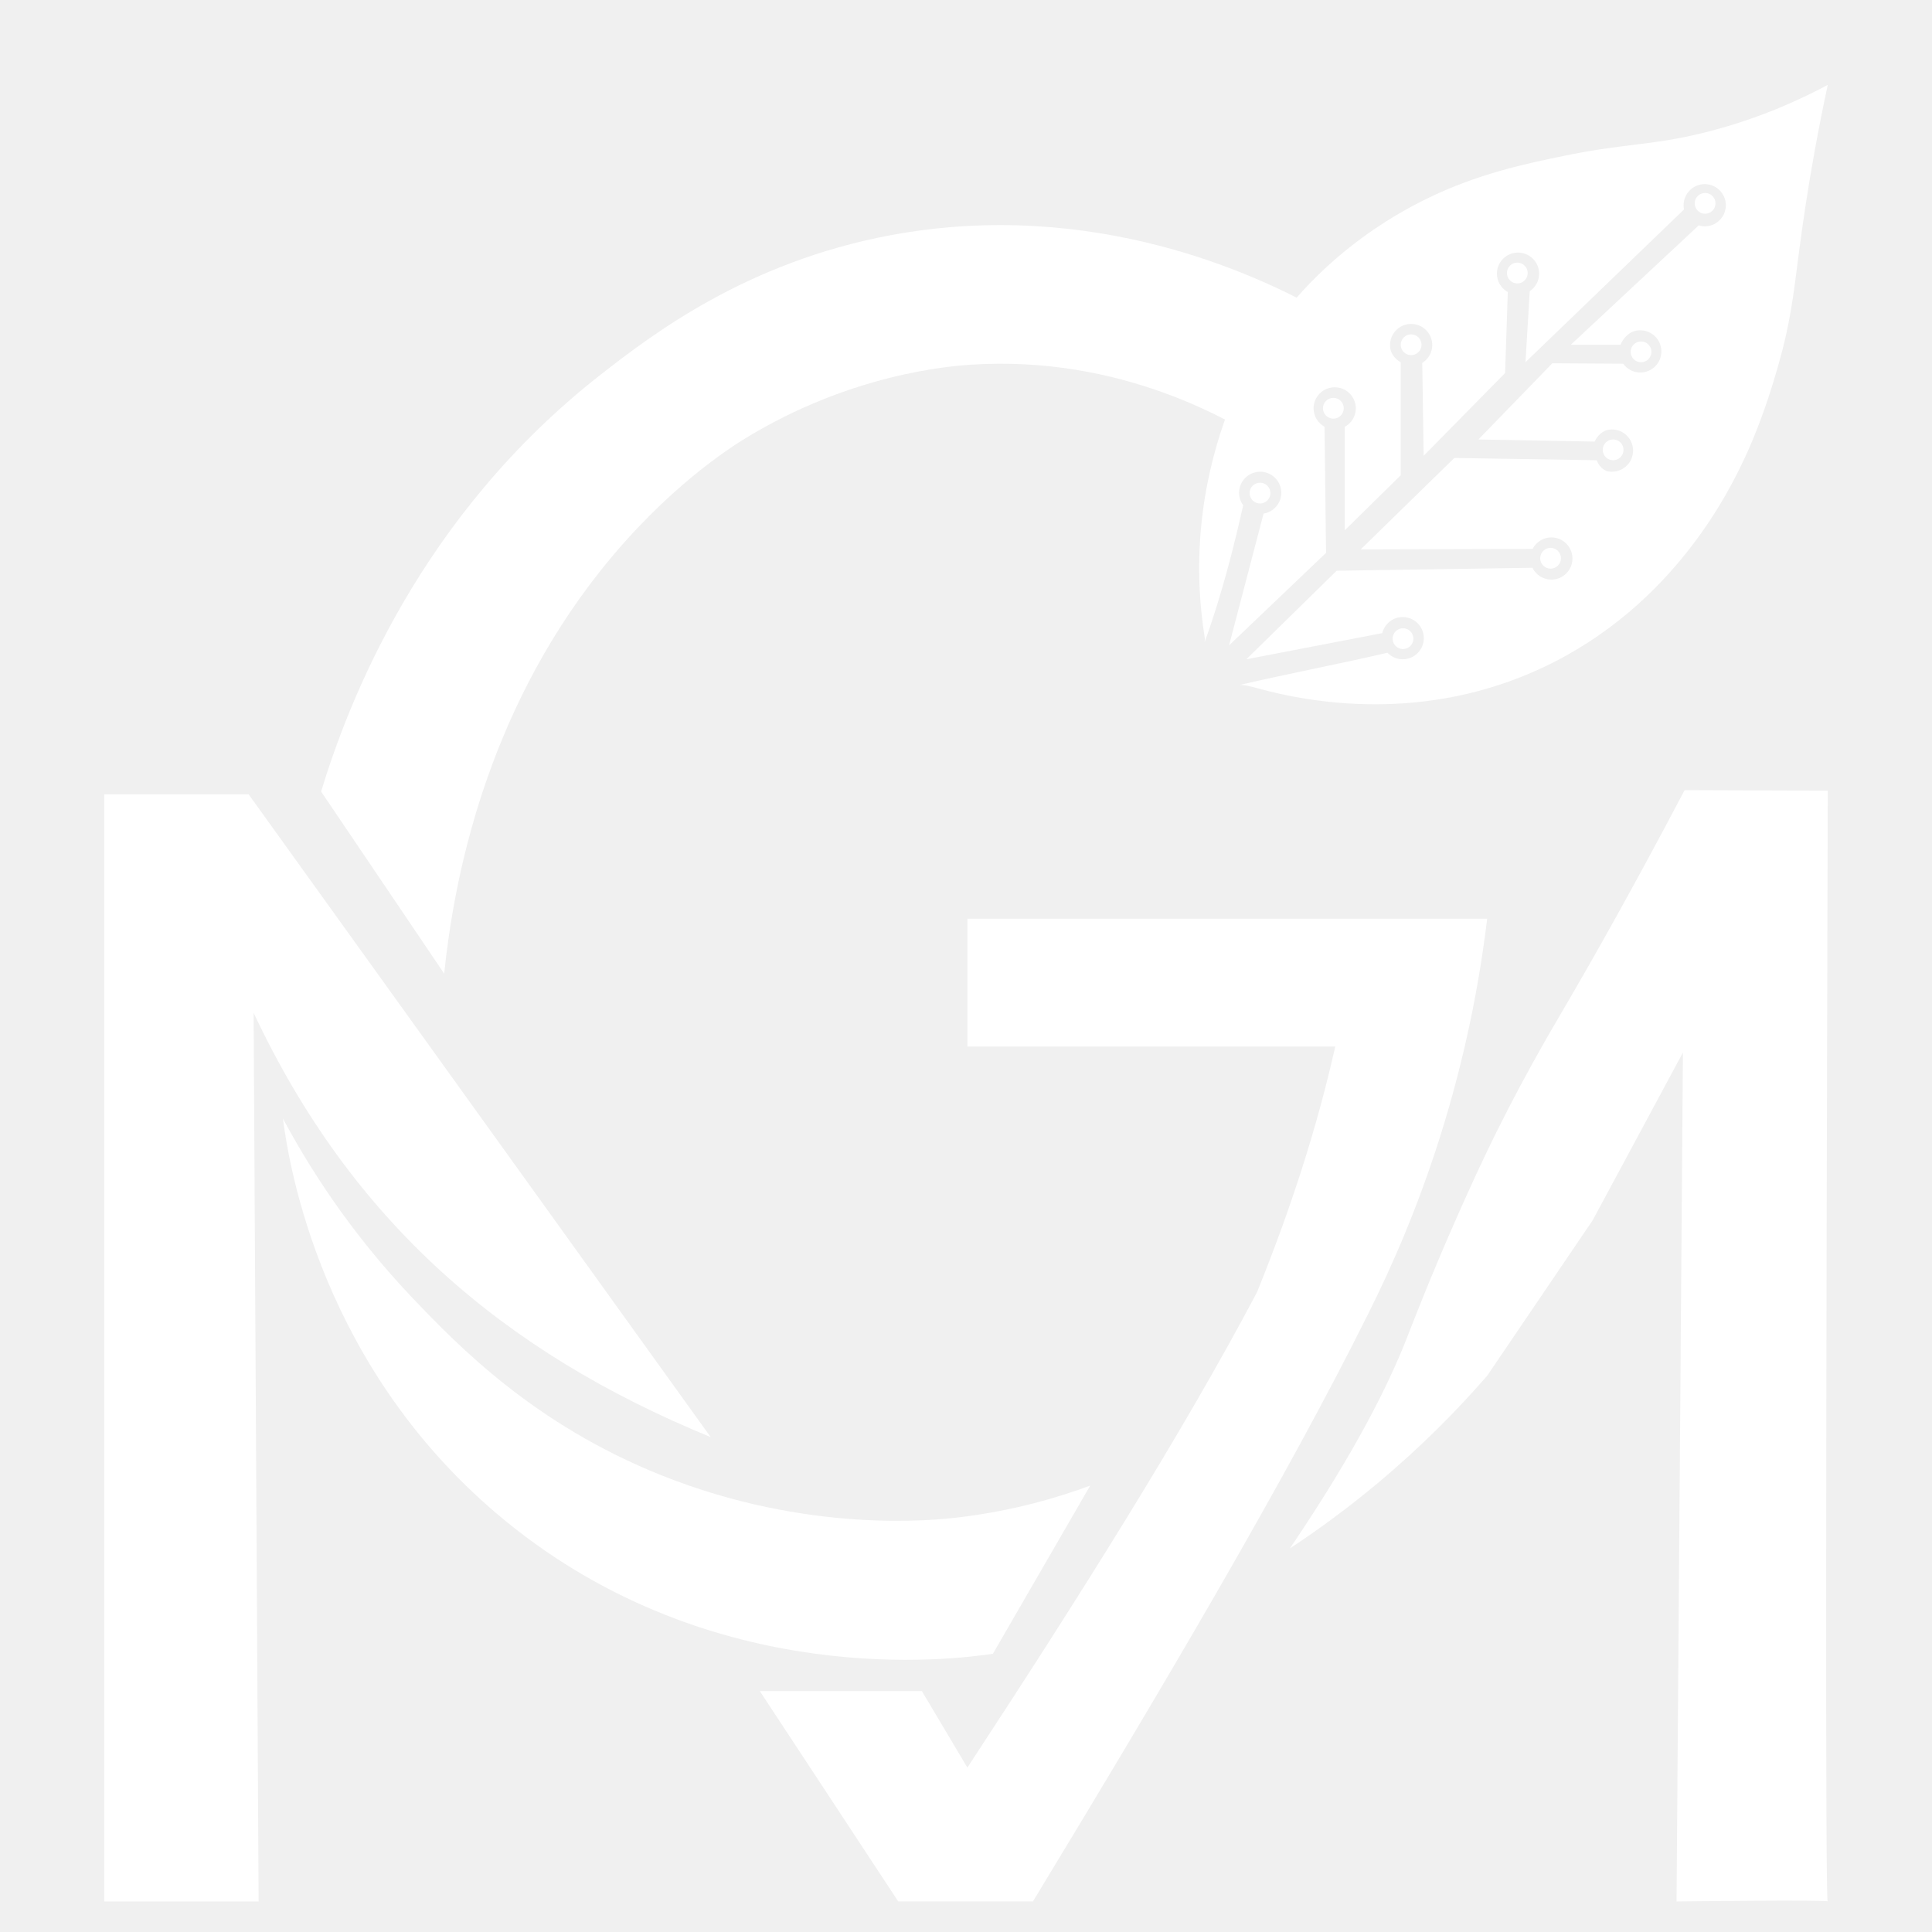
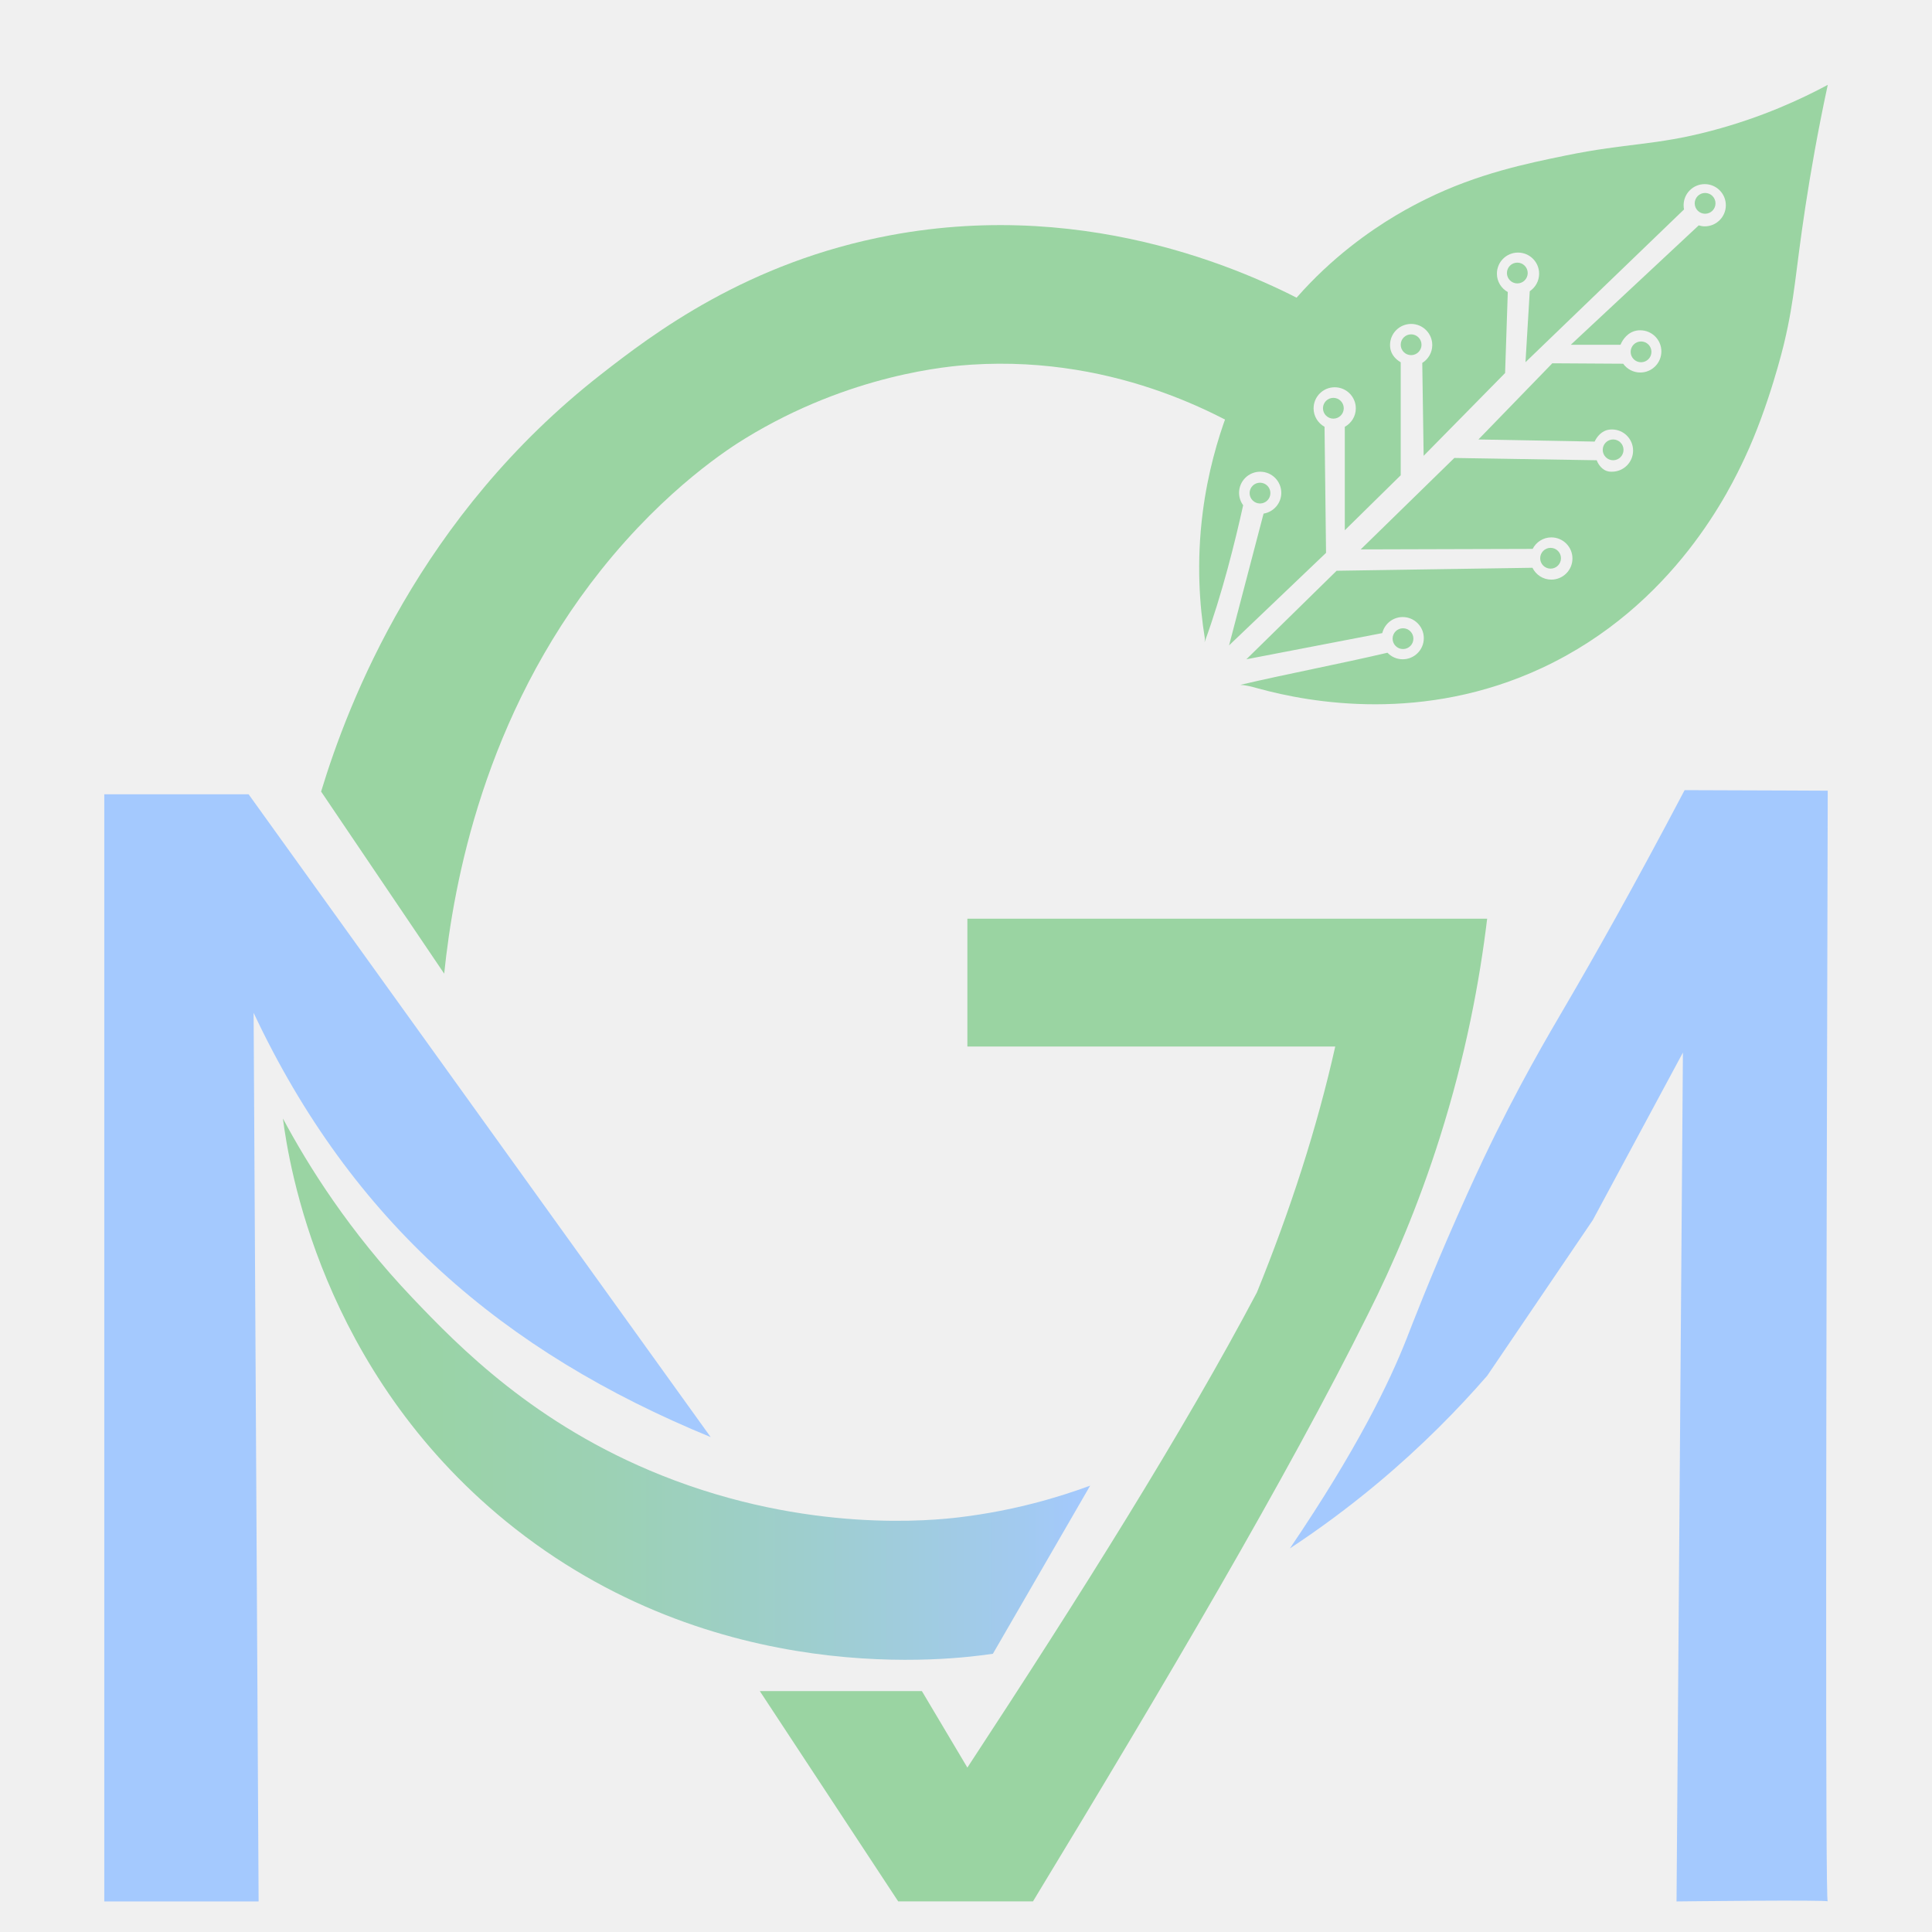
<svg xmlns="http://www.w3.org/2000/svg" id="Layer_2" data-name="Layer 2" viewBox="0 0 1024 1024">
  <defs>
    <style>
      .cls-1 {
-         fill: #fff;
+         fill: #9ad4a2;
+       }
+ 
+       .cls-2 {
+         fill: #a4c9fe;
+       }
+ 
+       .cls-3 {
+         fill: url(#linear-gradient);
      }
    </style>
+     <linearGradient id="linear-gradient" x1="149.94" y1="736.26" x2="577.81" y2="736.26" gradientUnits="userSpaceOnUse">
+       <stop offset="0" stop-color="#9ad4a2" />
+       <stop offset=".19" stop-color="#9ad3a7" />
+       <stop offset=".41" stop-color="#9cd1b5" />
+       <stop offset=".65" stop-color="#9ecece" />
+       <stop offset=".91" stop-color="#a2caef" />
+       <stop offset="1" stop-color="#a4c9fe" />
+     </linearGradient>
  </defs>
-   <path class="cls-1" d="M149.94,592.78c3.15,24.18,20.08,133.51,118.31,213.62,110.28,89.93,237.4,73.2,258.01,70.13,17.18-29.7,34.37-59.41,51.55-89.11-16.6,6.13-40.11,13.22-68.93,16.73-13.98,1.7-80.64,8.83-158.28-22.2-67.2-26.86-107.43-68.23-131.9-93.94-33.82-35.53-55.49-70.39-68.77-95.23Z" />
+   <path class="cls-3" d="M149.94,592.78c3.15,24.18,20.08,133.51,118.31,213.62,110.28,89.93,237.4,73.2,258.01,70.13,17.18-29.7,34.37-59.41,51.55-89.11-16.6,6.13-40.11,13.22-68.93,16.73-13.98,1.7-80.64,8.83-158.28-22.2-67.2-26.86-107.43-68.23-131.9-93.94-33.82-35.53-55.49-70.39-68.77-95.23Z" />
  <g>
    <g>
      <path class="cls-1" d="M906.92,69.36c-29.91,7.88-44.29,6.34-77.04,13.06-20.76,4.26-46.56,9.55-73.99,23.07-13.69,6.75-63.46,32.13-94.45,89.23-3.12,5.75-18.52,34.75-23.94,76.61-3.48,26.89-1.66,49.97,1.07,66.88.09.54.02,1.3-.13,2.19.03-.09.07-.17.1-.26,9.29-25.41,16.19-53.49,20.36-72.36-1.35-1.85-2.17-4.11-2.17-6.57,0-6.18,5.01-11.19,11.19-11.19s11.19,5.01,11.19,11.19c0,5.56-4.07,10.14-9.39,11.01-6.1,23.28-12.19,46.56-18.29,69.84,17.13-16.34,34.27-32.68,51.4-49.03-.27-22.28-.54-44.56-.8-66.83-3.44-1.91-5.8-5.54-5.8-9.75,0-6.18,5.01-11.19,11.19-11.19s11.19,5.01,11.19,11.19c0,4.23-2.38,7.87-5.84,9.77v54.83c9.88-9.72,19.76-19.43,29.64-29.15v-59.88c-1.08-.62-4.3-2.65-5.34-6.5-.07-.24-.32-1.37-.32-2.64,0-6.18,5.01-11.19,11.19-11.19s11.19,5.01,11.19,11.19c0,4.01-2.13,7.51-5.3,9.48l.73,49.23c14.39-14.62,28.78-29.25,43.17-43.87.48-14.31.95-28.62,1.43-42.93-3.42-1.91-5.77-5.53-5.77-9.73,0-6.18,5.01-11.19,11.19-11.19s11.19,5.01,11.19,11.19c0,3.88-1.98,7.29-4.97,9.3l-2.26,37.61,84.03-80.96c-.15-.72-.22-1.47-.22-2.23,0-6.18,5.01-11.19,11.19-11.19s11.19,5.01,11.19,11.19-5.01,11.19-11.19,11.19c-1.11,0-2.17-.21-3.18-.52-22.6,21.09-45.2,42.19-67.8,63.28h26.33c.45-1.07,2.53-5.72,7.35-7.22,1.56-.49,2.81-.45,3.13-.45,6.18,0,11.19,5.01,11.19,11.19s-5.01,11.19-11.19,11.19c-3.74,0-7.02-1.85-9.06-4.66l-37.55-.23c-13.06,13.46-26.11,26.92-39.17,40.38,20.53.37,41.06.75,61.59,1.12.51-1.08,2.51-4.99,6.66-6.12.28-.08,1.31-.3,2.54-.3,6.18,0,11.19,5.01,11.19,11.19s-5.01,11.19-11.19,11.19c-.4,0-1.37.06-2.54-.3-3.63-1.11-5.2-4.84-5.56-5.77-25.15-.4-50.3-.81-75.45-1.21l-49.62,48.46,91.12-.26c1.86-3.61,5.58-6.1,9.91-6.1,6.18,0,11.19,5.01,11.19,11.19s-5.01,11.19-11.19,11.19c-4.41,0-8.19-2.57-10.01-6.28l-103.79,1.58c-15.95,15.64-31.89,31.28-47.84,46.92,24.01-4.62,48.02-9.25,72.03-13.87,1.21-4.88,5.58-8.51,10.83-8.51,6.18,0,11.19,5.01,11.19,11.19s-5.01,11.19-11.19,11.19c-3.18,0-6.04-1.34-8.07-3.47-25.84,6.04-51.87,10.93-77.71,16.95-.09.02-.18.06-.27.08,2.45.08,5.39.78,9.37,1.88,28.08,7.74,87.95,18.33,150.5-10.85,70.69-32.98,100.26-95.98,107.51-111.43,12.78-27.23,20.38-58.78,20.89-60.94,5.69-24.01,5.81-36.71,11.22-72.18,2.65-17.38,6.42-39.25,11.85-64.49-13.64,7.32-34.7,17.24-61.81,24.37Z" />
      <path class="cls-1" d="M909.25,107.78c0-3.04-2.47-5.51-5.51-5.51s-5.51,2.47-5.51,5.51,2.47,5.51,5.51,5.51,5.51-2.47,5.51-5.51Z" />
      <path class="cls-1" d="M809.72,144.71c0-3.04-2.47-5.51-5.51-5.51s-5.51,2.47-5.51,5.51,2.47,5.51,5.51,5.51,5.51-2.47,5.51-5.51Z" />
      <path class="cls-1" d="M875.3,186.49c0-3.04-2.47-5.51-5.51-5.51s-5.51,2.47-5.51,5.51,2.47,5.51,5.51,5.51,5.51-2.47,5.51-5.51Z" />
      <path class="cls-1" d="M860.5,238.43c0-3.04-2.47-5.51-5.51-5.51s-5.51,2.47-5.51,5.51,2.47,5.51,5.51,5.51,5.51-2.47,5.51-5.51Z" />
      <path class="cls-1" d="M753.43,182.72c0-3.04-2.47-5.51-5.51-5.51s-5.51,2.47-5.51,5.51,2.47,5.51,5.51,5.51,5.51-2.47,5.51-5.51Z" />
      <path class="cls-1" d="M712.22,216.38c0-3.04-2.47-5.51-5.51-5.51s-5.51,2.47-5.51,5.51,2.47,5.51,5.51,5.51,5.51-2.47,5.51-5.51Z" />
      <path class="cls-1" d="M827.35,295.88c0-3.04-2.47-5.51-5.51-5.51s-5.51,2.47-5.51,5.51,2.47,5.51,5.51,5.51,5.51-2.47,5.51-5.51Z" />
      <path class="cls-1" d="M749.13,338.5c0-3.04-2.47-5.51-5.51-5.51s-5.51,2.47-5.51,5.51,2.47,5.51,5.51,5.51,5.51-2.47,5.51-5.51Z" />
      <circle class="cls-1" cx="667.83" cy="261.35" r="5.51" />
    </g>
    <path class="cls-1" d="M170.2,419.55c21.74,32.17,43.48,64.34,65.23,96.51,4.99-48.48,21.33-136.26,83.05-213.83,34.94-43.91,69.12-65.34,76.6-69.92,55.8-34.16,108.31-38.3,119.69-39.03,79.32-5.09,138.04,29.64,158.83,43.37,7.75-24.61,15.5-49.22,23.24-73.83-29.41-16.03-116.42-58.42-224.96-38.12-75.98,14.21-125.89,52.29-153.46,73.83-96.09,75.09-133.85,173.77-148.23,221.02Z" />
    <path class="cls-1" d="M512.73,486.94h275.49c-3.97,33.02-11.34,72.49-25.03,115.8-11.48,36.33-24.99,67.69-38.11,93.79-43.07,86.6-107.8,196.24-177.59,311.26h-71.42l-73.35-111.47h85.9l24.11,40.54c59.81-91.2,114.46-178.08,153.48-251.9,17.61-43.39,31.76-86.81,41.5-130.29h-194.98v-67.72Z" />
  </g>
  <g>
-     <path class="cls-1" d="M55.27,1007.8h81.8c-.88-157-1.77-313.99-2.65-470.99,52.1,110.8,132.23,179.73,242.25,224.88-81.63-113.56-163.27-227.13-244.9-340.69H55.27v586.81Z" />
-     <path class="cls-1" d="M683.68,820.68c35.66-52.62,52.78-88.08,61.83-111.11,2.69-6.84,12.17-31.7,27.08-65.38,1.96-4.43,7.6-17.14,13.78-30.17,18-37.94,34.6-65.92,43.27-80.75,14.78-25.26,35.89-62.51,63.24-114.48,17.93.05,35.86.11,53.79.19,5.96.03,16.1.07,22.07.1-.93,330.76-1.27,588.82-.03,588.72,0,0,.03-.02.03-.03-.02-.91-80.14.03-80.14.03l3.38-449.92-47.77,88.79-55.98,82.52c-15.51,17.83-34.65,37.36-57.92,56.82-16.16,13.51-31.9,24.97-46.61,34.66Z" />
+     <path class="cls-2" d="M55.27,1007.8h81.8c-.88-157-1.77-313.99-2.65-470.99,52.1,110.8,132.23,179.73,242.25,224.88-81.63-113.56-163.27-227.13-244.9-340.69H55.27v586.81Z" />
+     <path class="cls-2" d="M683.68,820.68c35.66-52.62,52.78-88.08,61.83-111.11,2.69-6.84,12.17-31.7,27.08-65.38,1.96-4.43,7.6-17.14,13.78-30.17,18-37.94,34.6-65.92,43.27-80.75,14.78-25.26,35.89-62.51,63.24-114.48,17.93.05,35.86.11,53.79.19,5.96.03,16.1.07,22.07.1-.93,330.76-1.27,588.82-.03,588.72,0,0,.03-.02.03-.03-.02-.91-80.14.03-80.14.03l3.38-449.92-47.77,88.79-55.98,82.52c-15.51,17.83-34.65,37.36-57.92,56.82-16.16,13.51-31.9,24.97-46.61,34.66Z" />
  </g>
</svg>
